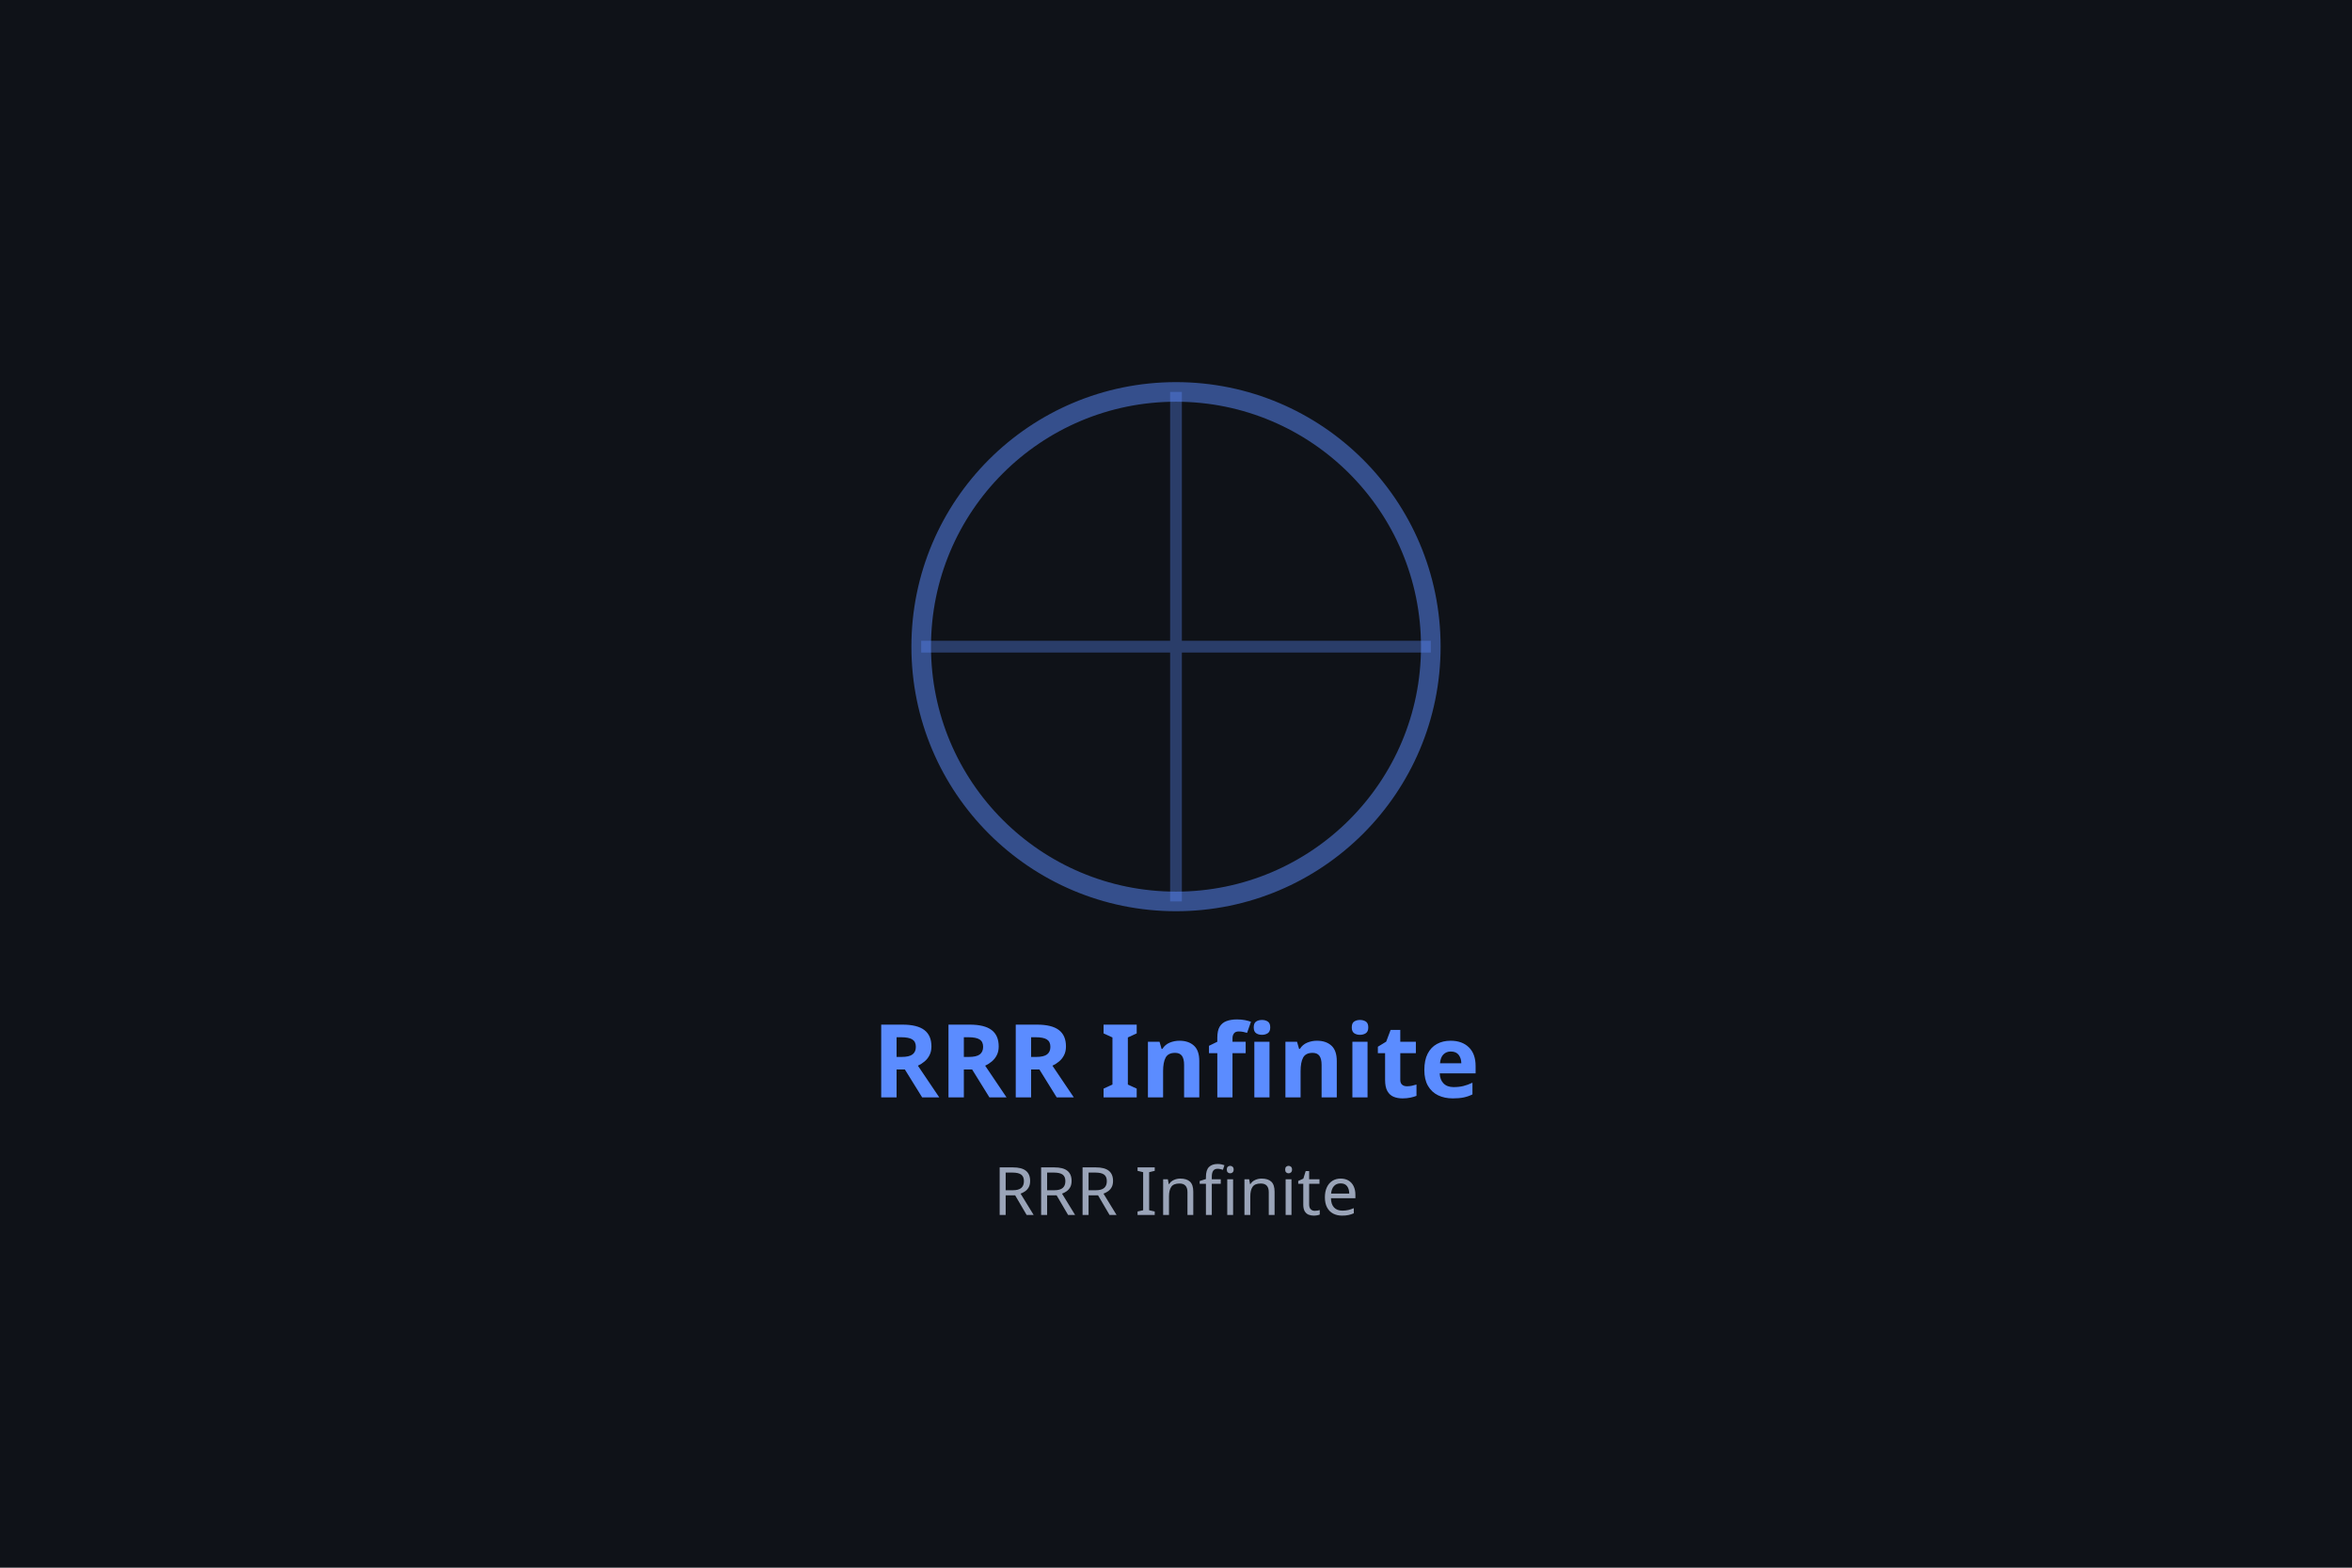
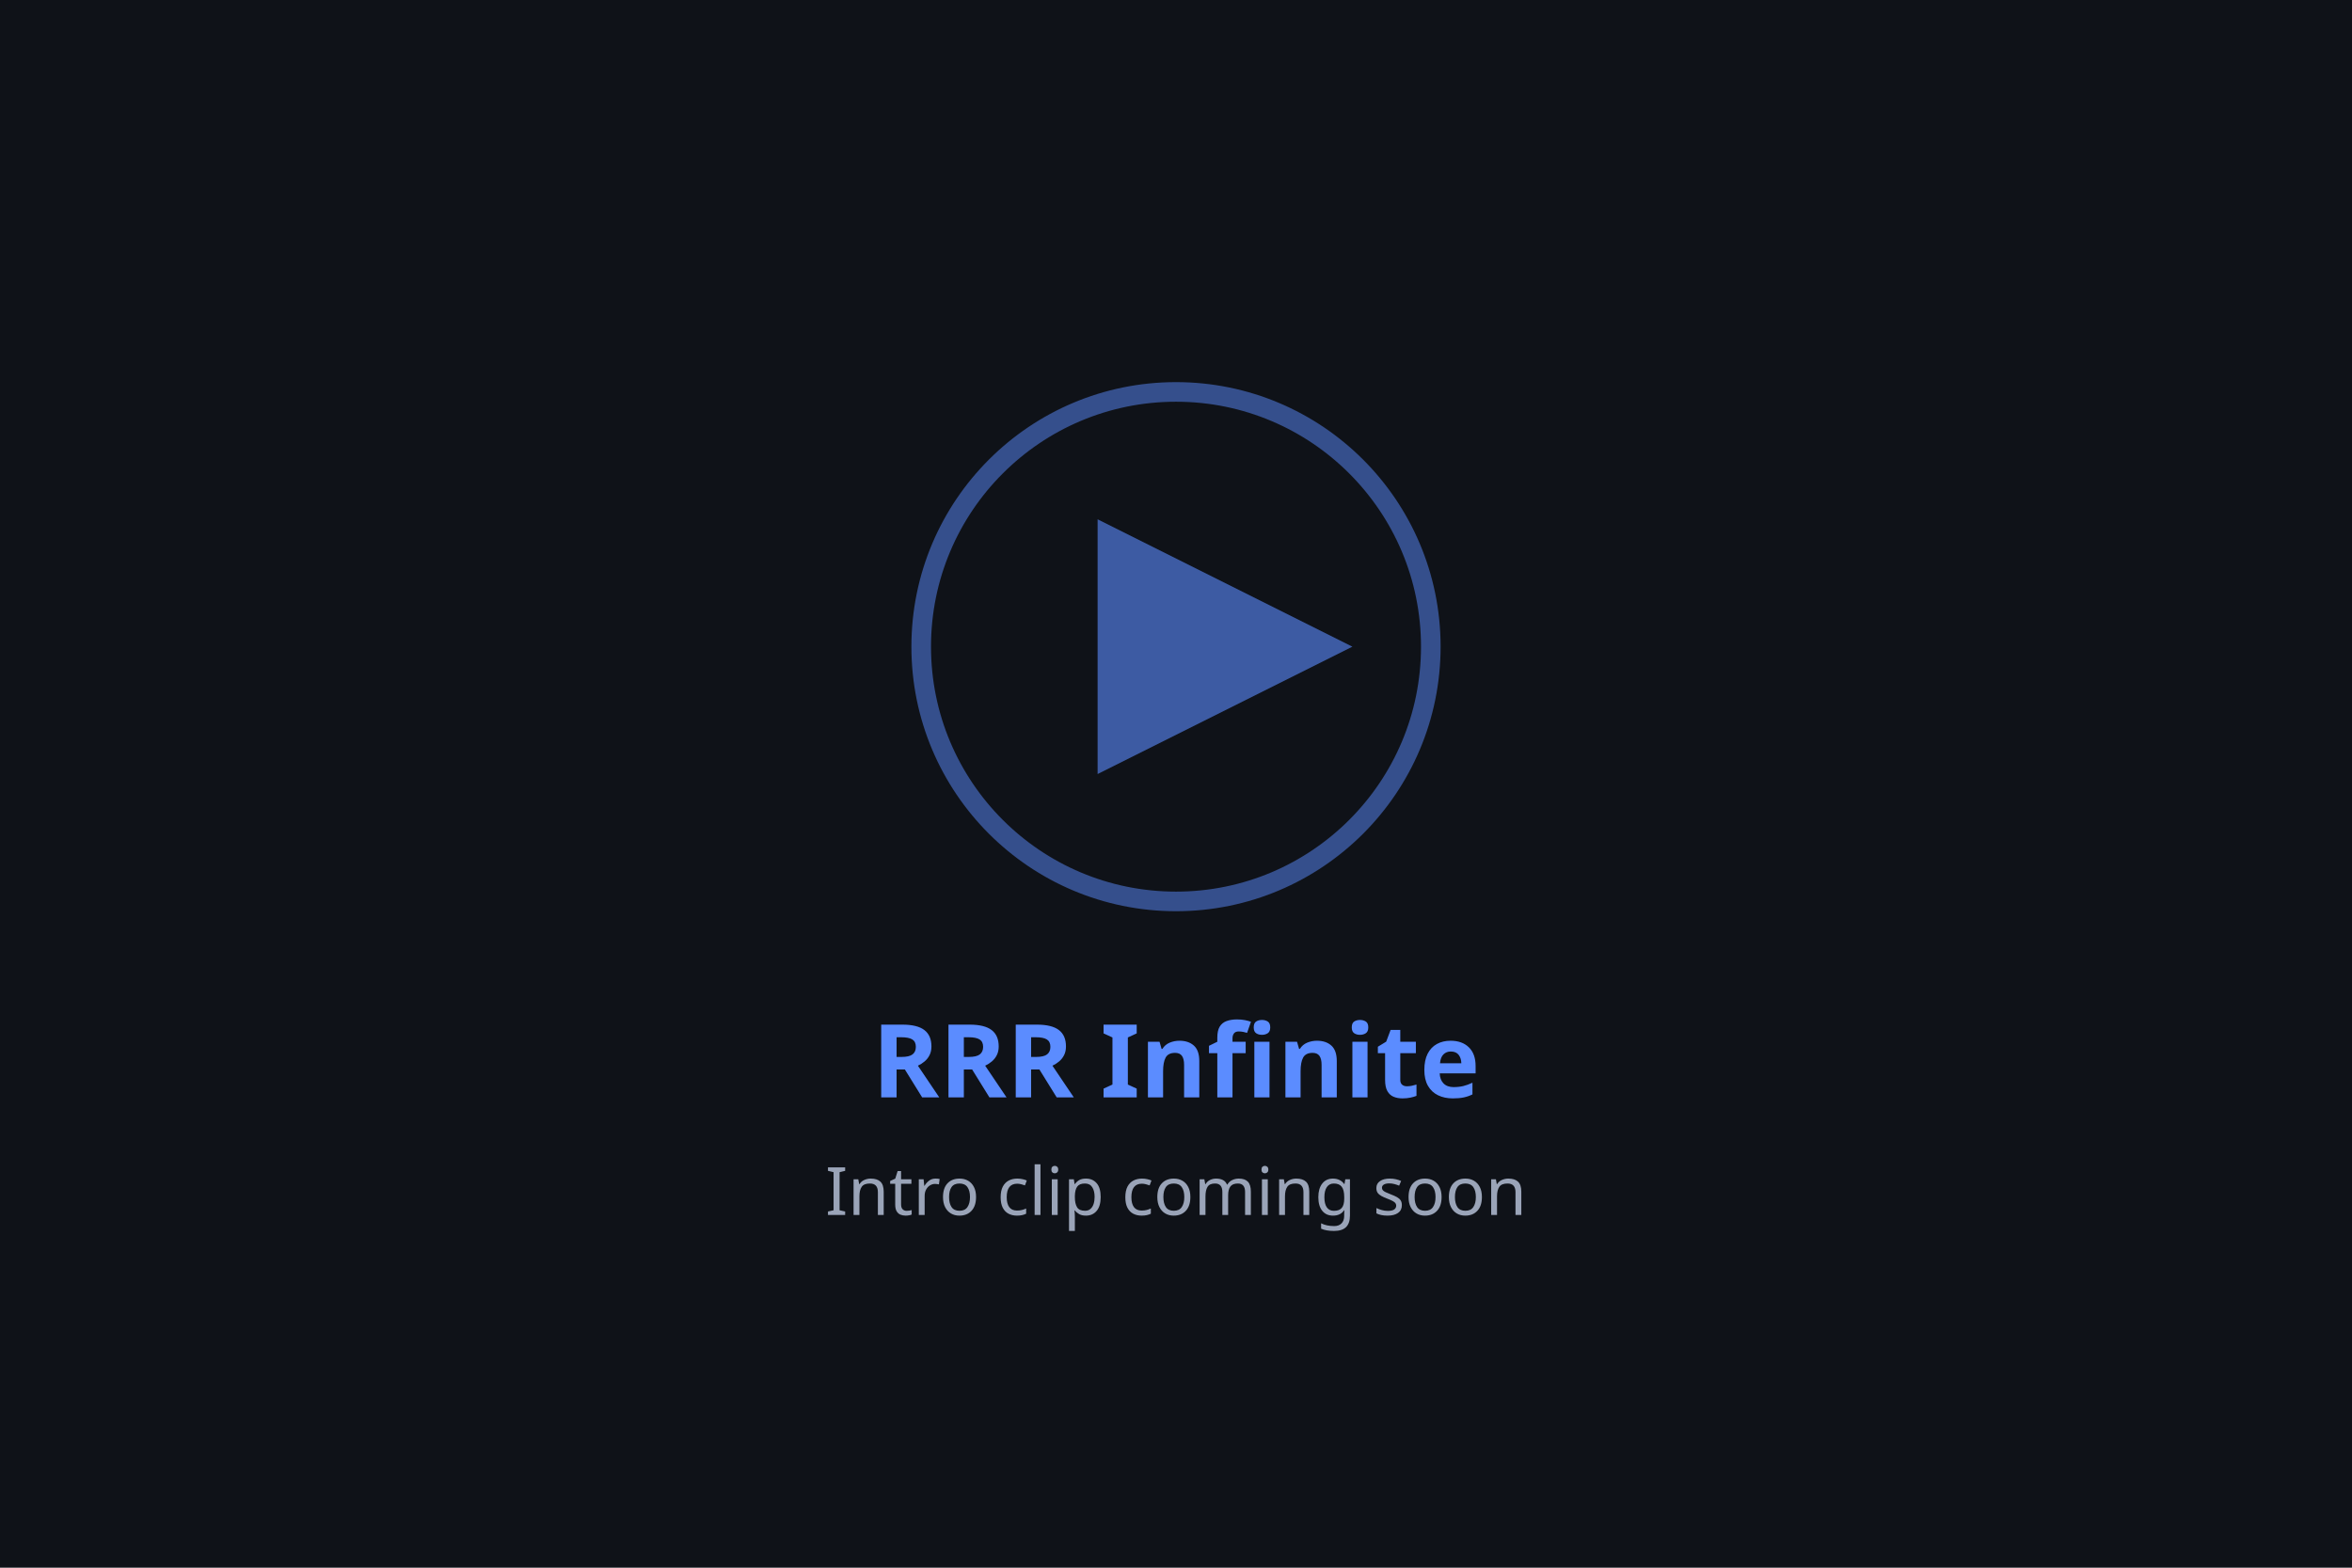
- <svg xmlns="http://www.w3.org/2000/svg" viewBox="0 0 1200 800" width="1200" height="800" role="img" aria-label="RRR Infinite placeholder">
+ <svg xmlns="http://www.w3.org/2000/svg" viewBox="0 0 1200 800" width="1200" height="800" role="img" aria-label="RRR Infinite intro clip placeholder">
  <rect width="1200" height="800" fill="#0f1218" />
  <circle cx="600" cy="330" r="130" fill="none" stroke="#5b8cff" stroke-width="10" opacity="0.5" />
-   <path d="M470 330h260M600 200v260" stroke="#5b8cff" stroke-width="6" opacity="0.35" />
+   <path d="M560 265l130 65-130 65z" fill="#5b8cff" opacity="0.6" />
  <text x="600" y="560" fill="#5b8cff" font-family="system-ui, sans-serif" font-size="52" font-weight="700" text-anchor="middle">RRR Infinite</text>
-   <text x="600" y="620" fill="#9aa4b8" font-family="system-ui, sans-serif" font-size="34" text-anchor="middle">RRR Infinite</text>
+   <text x="600" y="620" fill="#9aa4b8" font-family="system-ui, sans-serif" font-size="34" text-anchor="middle">Intro clip coming soon</text>
</svg>
